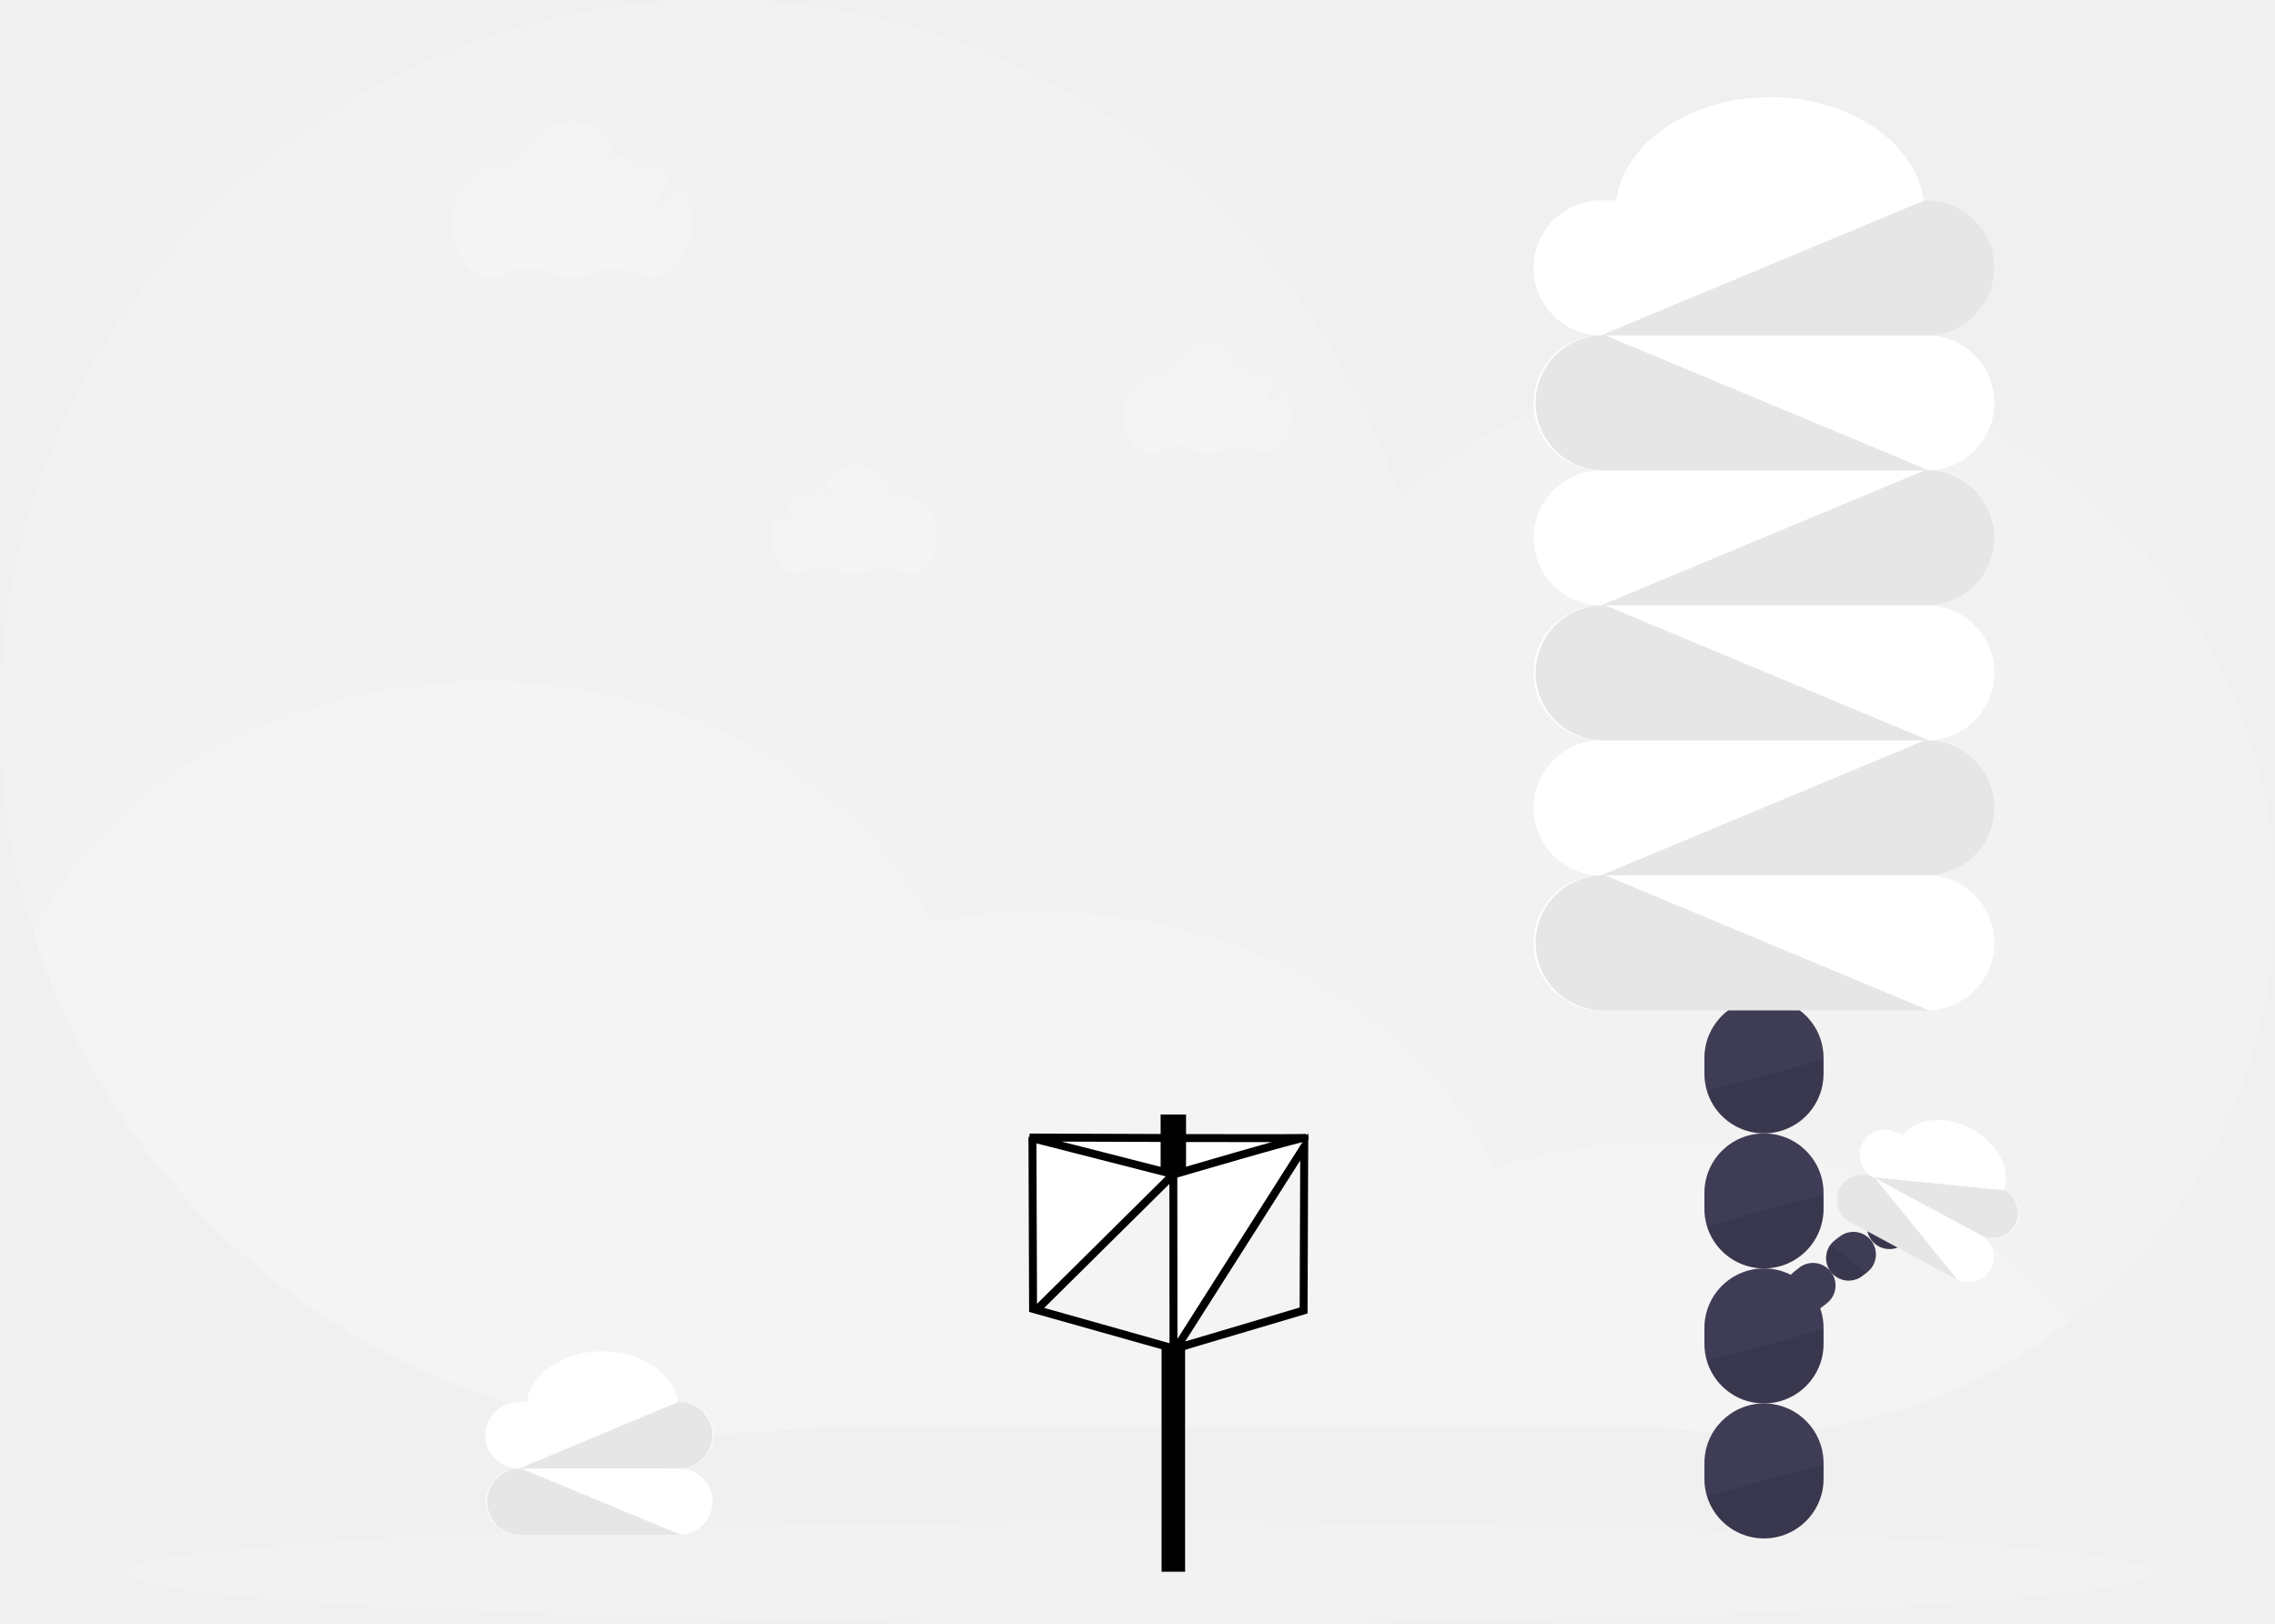
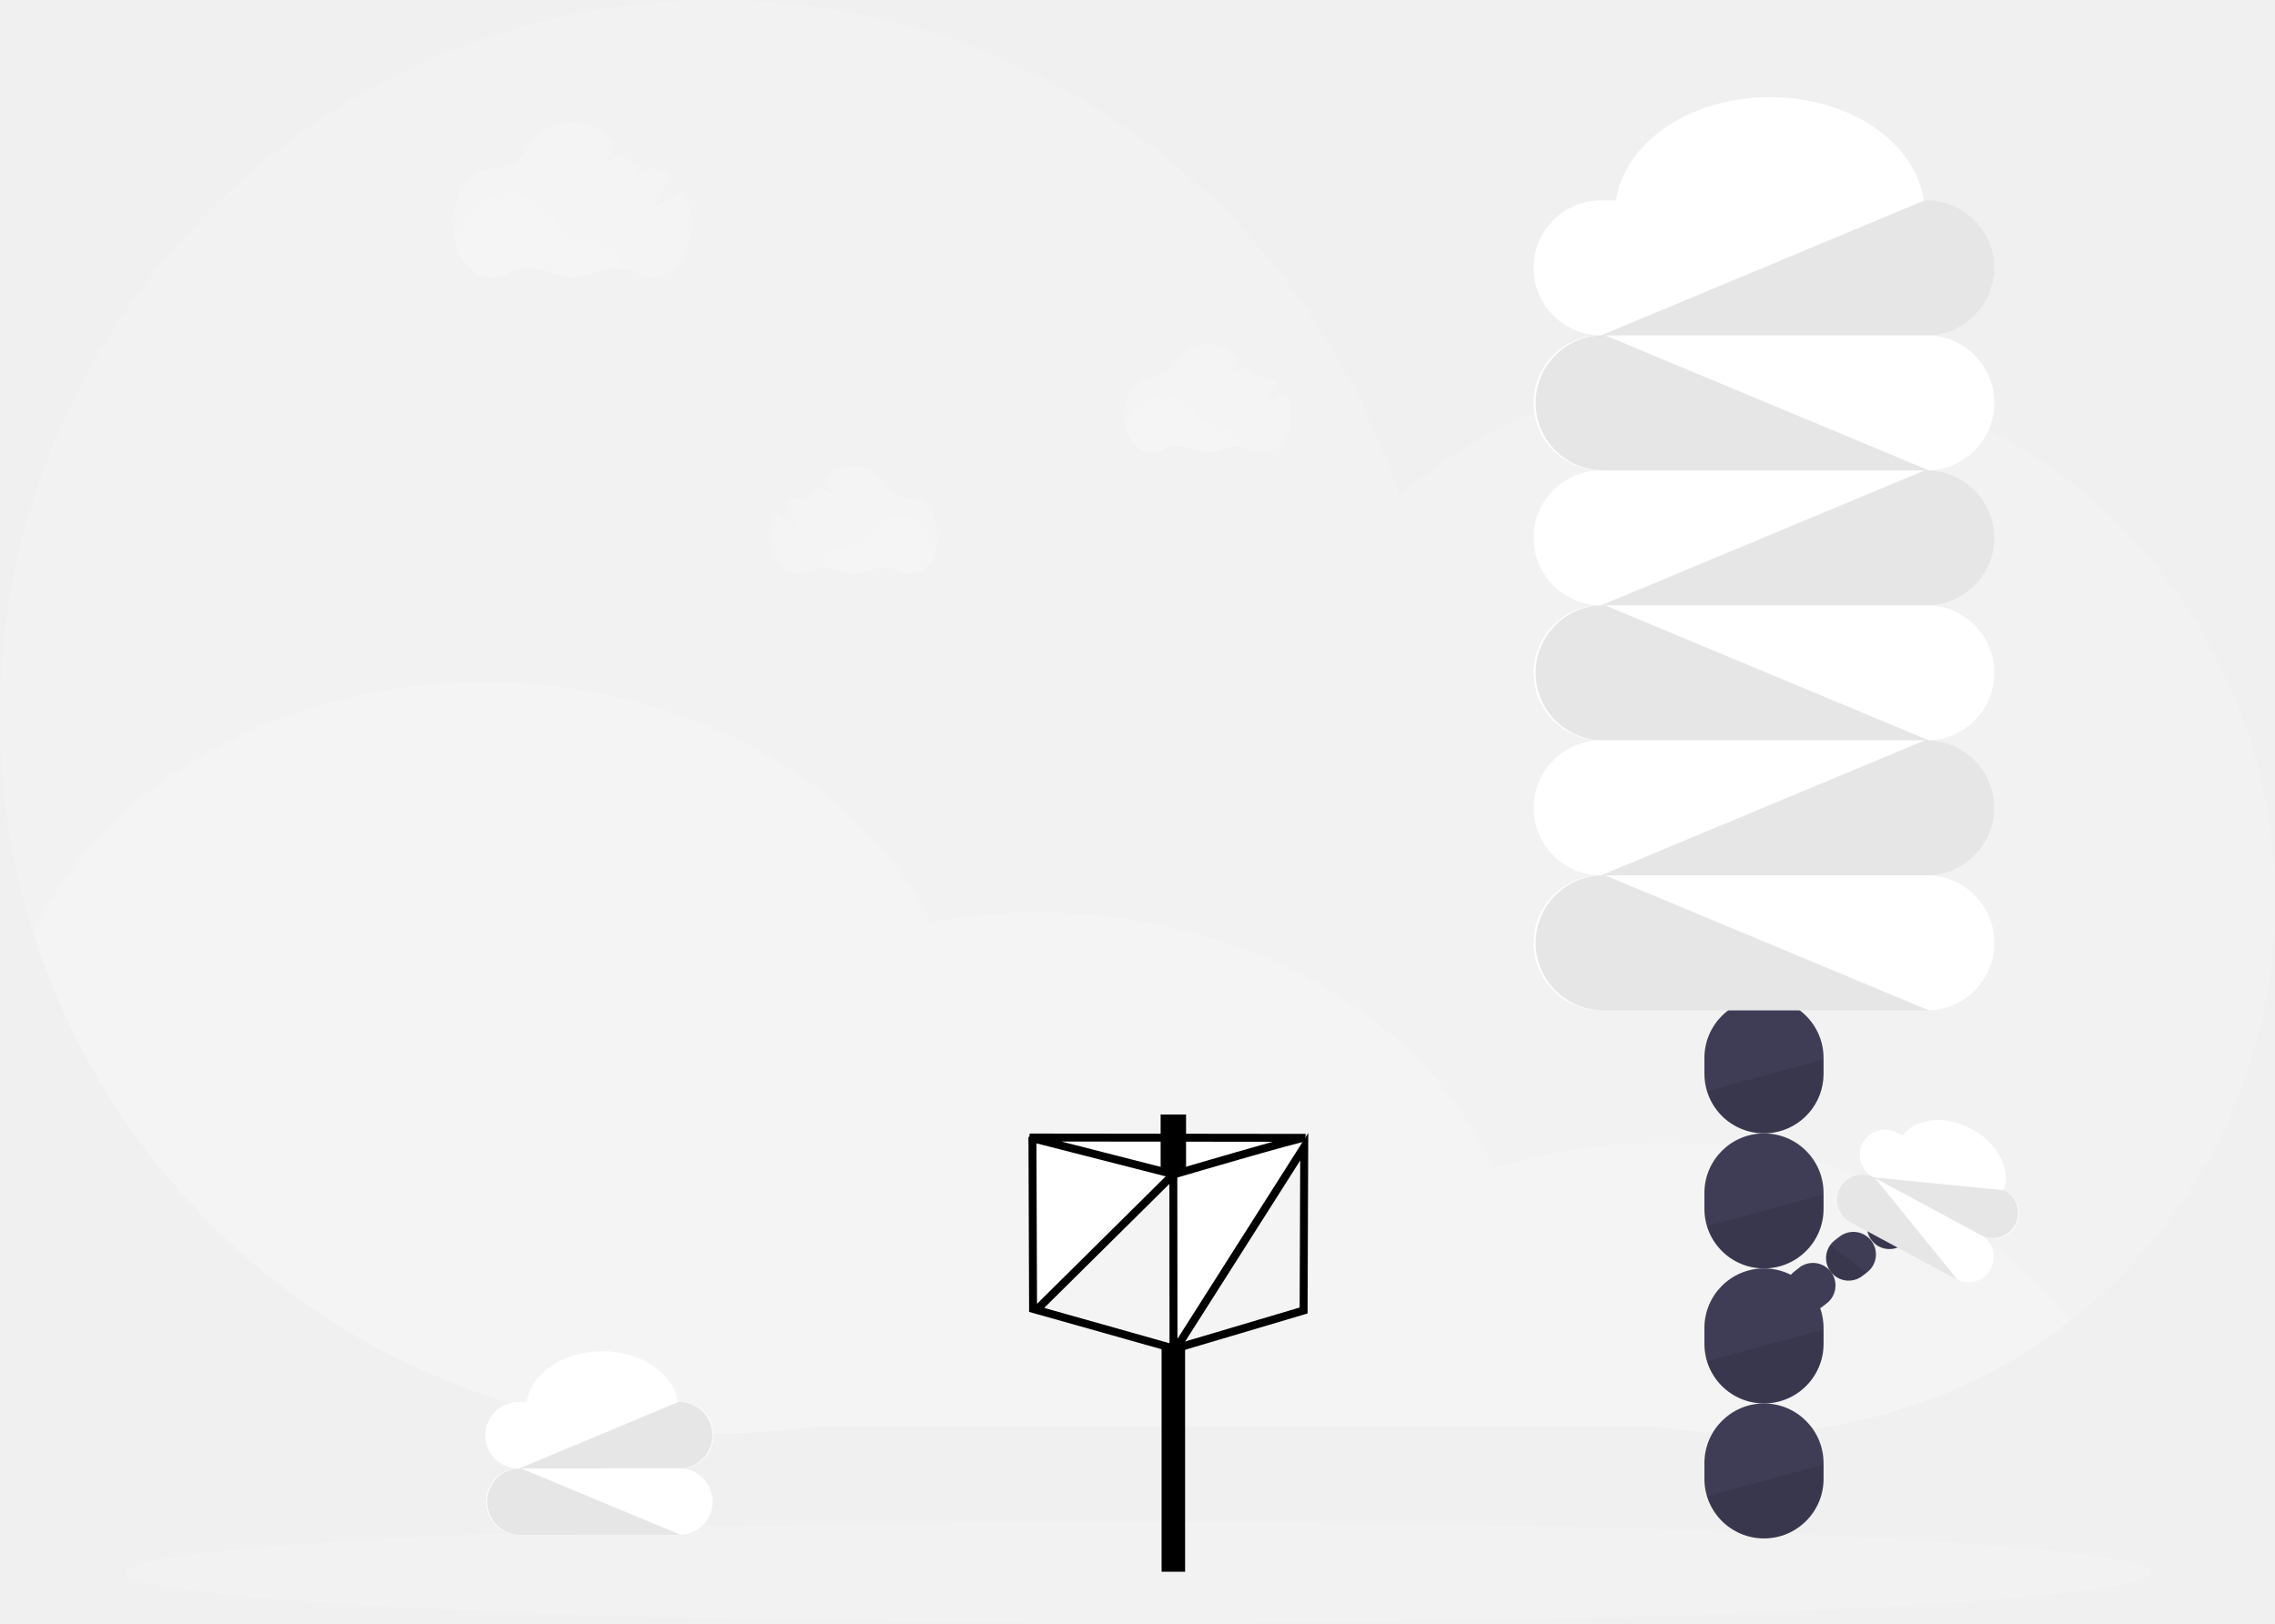
- <svg xmlns="http://www.w3.org/2000/svg" version="1.1" viewBox="0 0 1145.7 817.62" height="817.62" width="1145.7" data-name="Layer 1" id="a6f2a3fe-ee7b-4c46-9096-1e4866052bb7">
-   <defs id="defs9" />
-   <path style="opacity:0.15" id="path13" opacity="0.1" fill="#ffffff" transform="translate(-27.15 -41.19)" d="M1172.85,495.29A268.06,268.06,0,0,1,862.36,759.81H437.65a364.06,364.06,0,0,1-49.5,3.38c-161.35,0-298-105.86-344.22-251.91A360.77,360.77,0,0,1,27.15,402.19c0-199.38,161.63-361,361-361C548.72,41.19,684.78,146,731.67,291A266.84,266.84,0,0,1,905,227.39C1052.91,227.39,1172.85,347.33,1172.85,495.29Z" />
-   <path style="opacity:0.15" id="path15" opacity="0.1" fill="#ffffff" transform="translate(-27.15 -41.19)" d="M1069.94,706.36a268.31,268.31,0,0,1-207.58,53.45H437.65a364.06,364.06,0,0,1-49.5,3.38c-161.35,0-298-105.86-344.22-251.91C78.5,437.39,167.34,384.81,271.5,384.81c101.5,0,188.45,49.94,224.81,120.87a301.82,301.82,0,0,1,54.19-4.87c105.2,0,194.77,53.65,228.59,128.71a295.63,295.63,0,0,1,86.41-12.71C951.3,616.81,1026.71,652.49,1069.94,706.36Z" />
-   <ellipse style="opacity:0.15" id="ellipse17" opacity="0.1" fill="#ffffff" ry="25.5" rx="510" cy="792.12" cx="573.35" />
-   <path id="path67" opacity="0.1" fill="#ffffff" transform="translate(-27.15 -41.19)" d="M342,176.94a28.9,28.9,0,0,0-16.77,1.83,24.71,24.71,0,0,1-20.14-.05,28.26,28.26,0,0,0-23.68.46,14.64,14.64,0,0,1-6.82,1.71c-9.6,0-17.59-9.67-19.25-22.43a18.58,18.58,0,0,0,4.8-5.18c5.63-9.07,14.35-14.89,24.14-14.89s18.4,5.75,24,14.73a18.53,18.53,0,0,0,15.95,8.76h.25C332.11,161.88,338.73,168,342,176.94Z" />
-   <path style="opacity:0.15" id="path69" opacity="0.1" fill="#ffffff" transform="translate(-27.15 -41.19)" d="M371.2,136.89l-15.52,9.85,9.42-17.14a15.4,15.4,0,0,0-9.39-3.35h-.25a18.16,18.16,0,0,1-3.22-.23L347,129.35l2.26-4.1a18.68,18.68,0,0,1-9.2-7l-9.42,6,5.95-10.81c-5.51-6.61-12.93-10.67-21.09-10.67-9.79,0-18.51,5.83-24.14,14.9a18,18,0,0,1-16,8.6h-.53c-10.81,0-19.57,12.26-19.57,27.37S264,181,274.85,181a14.72,14.72,0,0,0,6.82-1.7,28.22,28.22,0,0,1,23.68-.47,24.71,24.71,0,0,0,20.14.05,28.29,28.29,0,0,1,23.48.45,14.65,14.65,0,0,0,6.74,1.67c10.81,0,19.57-12.25,19.57-27.37A34.76,34.76,0,0,0,371.2,136.89Z" />
-   <path id="path71" fill="#3f3d56" transform="translate(-27.15 -41.19)" d="M885.5,710.11v8a30,30,0,1,0,60,0v-8a30,30,0,0,0-60,0Z" />
-   <path id="path73" fill="#3f3d56" transform="translate(-27.15 -41.19)" d="M945.5,582.11v-8a30,30,0,0,0-60,0v8a29.63,29.63,0,0,0,1.29,8.67,30,30,0,0,0,58.71-8.67Z" />
-   <path id="path75" fill="#3f3d56" transform="translate(-27.15 -41.19)" d="M885.5,642.11v8a30,30,0,1,0,60,0v-8a30,30,0,0,0-60,0Z" />
-   <path id="path77" fill="#3f3d56" transform="translate(-27.15 -41.19)" d="M915.5,748.11a30.09,30.09,0,0,0-30,30v8a30,30,0,1,0,60,0v-8A30.09,30.09,0,0,0,915.5,748.11Z" />
-   <path id="path79" opacity="0.1" transform="translate(-27.15 -41.19)" d="M945.5,574.88v7.23a30,30,0,0,1-58.71,8.67Z" />
-   <path id="path81" opacity="0.1" transform="translate(-27.15 -41.19)" d="M945.5,642.88v7.23a30,30,0,0,1-58.71,8.67Z" />
-   <path id="path83" opacity="0.1" transform="translate(-27.15 -41.19)" d="M945.5,710.88v7.23a30,30,0,0,1-58.71,8.67Z" />
-   <path id="path85" opacity="0.1" transform="translate(-27.15 -41.19)" d="M945.5,778.88v7.23a30,30,0,0,1-58.71,8.67Z" />
-   <path id="path87" fill="#3f3d56" transform="translate(-27.15 -41.19)" d="M1008.13,650.62l-2.39,1.85A11.33,11.33,0,0,1,989.6,636.9a11.2,11.2,0,0,1,2.29-2.38l2.4-1.85a11.33,11.33,0,0,1,13.84,18Z" />
-   <path id="path89" fill="#3f3d56" transform="translate(-27.15 -41.19)" d="M973.94,648.36l-2.39,1.85a11.34,11.34,0,0,0,13.85,17.95l2.39-1.85a11.34,11.34,0,0,0-13.85-17.95Z" />
-   <path id="path91" fill="#3f3d56" transform="translate(-27.15 -41.19)" d="M953.6,664.06l-2.39,1.84a11.34,11.34,0,0,0,13.85,18l2.39-1.84a11.34,11.34,0,1,0-13.85-18Z" />
-   <path id="path93" fill="#3f3d56" transform="translate(-27.15 -41.19)" d="M933.26,679.75l-2.39,1.85a11.33,11.33,0,0,0,13.84,17.95l2.4-1.85a11.34,11.34,0,1,0-13.85-18Z" />
-   <path id="path95" opacity="0.1" transform="translate(-27.15 -41.19)" d="M1007.9,650.8l-2.16,1.67A11.33,11.33,0,0,1,989.6,636.9Z" />
-   <path id="path97" opacity="0.1" transform="translate(-27.15 -41.19)" d="M987.56,666.49l-2.16,1.67a11.33,11.33,0,0,1-16.14-15.56Z" />
-   <path id="path99" opacity="0.1" transform="translate(-27.15 -41.19)" d="M967.22,682.18l-2.16,1.67a11.33,11.33,0,0,1-16.15-15.56Z" />
-   <path id="path101" fill="#ffffff" transform="translate(-27.15 -41.19)" d="M997.5,278.11a34,34,0,0,1,0,68,34,34,0,0,1,0,68,34,34,0,0,1,0,68,34,34,0,0,1,0,68h-164a34,34,0,0,1,0-68,34,34,0,0,1,0-68,34,34,0,0,1,0-68,34,34,0,0,1,0-68,34,34,0,0,1,0-68,34,34,0,0,1,0-68H841c4.31-29.25,37.36-52,77.51-52s73.2,22.75,77.51,52h1.49a34,34,0,0,1,0,68,34,34,0,0,1,0,68Z" />
-   <path id="path103" opacity="0.1" transform="translate(-27.15 -41.19)" d="M1031.5,176.11a34.1,34.1,0,0,1-34,34h-164l163-68h1A34.1,34.1,0,0,1,1031.5,176.11Z" />
-   <path id="path105" opacity="0.1" transform="translate(-27.15 -41.19)" d="M800.5,244.11a34.1,34.1,0,0,0,34,34h164l-163-68h-1A34.1,34.1,0,0,0,800.5,244.11Z" />
-   <path id="path107" opacity="0.1" transform="translate(-27.15 -41.19)" d="M800.5,380.11a34.1,34.1,0,0,0,34,34h164l-163-68h-1A34.1,34.1,0,0,0,800.5,380.11Z" />
-   <path id="path109" opacity="0.1" transform="translate(-27.15 -41.19)" d="M800.5,516.11a34.1,34.1,0,0,0,34,34h164l-163-68h-1A34.1,34.1,0,0,0,800.5,516.11Z" />
-   <path id="path111" opacity="0.1" transform="translate(-27.15 -41.19)" d="M1031.5,312.11a34.1,34.1,0,0,1-34,34h-164l163-68h1A34.1,34.1,0,0,1,1031.5,312.11Z" />
-   <path id="path113" opacity="0.1" transform="translate(-27.15 -41.19)" d="M1031.5,448.11a34.1,34.1,0,0,1-34,34h-164l163-68h1A34.1,34.1,0,0,1,1031.5,448.11Z" />
-   <path id="path115" fill="#ffffff" transform="translate(-27.15 -41.19)" d="M1012.71,685.71l-54-29.07a12.71,12.71,0,0,1,12-22.39,12.72,12.72,0,1,1,12.06-22.39l2.46,1.32c6.61-8.86,21.52-10.5,34.75-3.38s20.07,20.47,16.3,30.86l.49.27a12.71,12.71,0,1,1-12,22.39,12.72,12.72,0,0,1-12.06,22.39Z" />
-   <path id="path117" opacity="0.1" transform="translate(-27.15 -41.19)" d="M1042,658.15a12.75,12.75,0,0,1-17.22,5.17l-54-29.07,65.73,6.5.33.18A12.75,12.75,0,0,1,1042,658.15Z" />
-   <path id="path119" opacity="0.1" transform="translate(-27.15 -41.19)" d="M953.87,639.59A12.76,12.76,0,0,0,959,656.82l54,29.07L971.42,634.6l-.33-.18A12.76,12.76,0,0,0,953.87,639.59Z" />
-   <path id="path121" fill="#ffffff" transform="translate(-27.15 -41.19)" d="M369.3,814.24l-80.64.08a16.72,16.72,0,0,1,0-33.44,16.72,16.72,0,1,1,0-33.43h3.69c2.1-14.38,18.34-25.58,38.08-25.6s36,11.15,38.14,25.53h.73a16.72,16.72,0,1,1,0,33.43,16.72,16.72,0,0,1,0,33.44Z" />
-   <path id="path123" opacity="0.1" transform="translate(-27.15 -41.19)" d="M386,764.07a16.76,16.76,0,0,1-16.7,16.73l-80.64.08,80.11-33.51h.49A16.77,16.77,0,0,1,386,764.07Z" />
-   <path id="path125" opacity="0.1" transform="translate(-27.15 -41.19)" d="M272.42,797.62a16.77,16.77,0,0,0,16.73,16.7l80.64-.08-80.18-33.36h-.49A16.76,16.76,0,0,0,272.42,797.62Z" />
-   <path id="path127" opacity="0.1" fill="#ffffff" transform="translate(-27.15 -41.19)" d="M654,266.42a20.32,20.32,0,0,0-11.74,1.28,17.27,17.27,0,0,1-14.1,0,19.8,19.8,0,0,0-16.58.32,10.29,10.29,0,0,1-4.77,1.2c-6.72,0-12.31-6.77-13.47-15.71a12.94,12.94,0,0,0,3.36-3.62c3.94-6.35,10-10.42,16.89-10.42s12.89,4,16.83,10.31a13,13,0,0,0,11.16,6.13h.18C647.06,255.88,651.69,260.17,654,266.42Z" />
-   <path style="opacity:0.15" id="path129" opacity="0.1" fill="#ffffff" transform="translate(-27.15 -41.19)" d="M674.42,238.39l-10.86,6.89,6.59-12a10.69,10.69,0,0,0-6.57-2.35h-.17a12,12,0,0,1-2.25-.16l-3.69,2.33,1.58-2.87a13.13,13.13,0,0,1-6.44-4.89L646,229.53l4.16-7.57c-3.85-4.62-9-7.46-14.76-7.46-6.85,0-13,4.07-16.9,10.42a12.65,12.65,0,0,1-11.17,6H607c-7.56,0-13.7,8.58-13.7,19.16s6.14,19.16,13.7,19.16a10.17,10.17,0,0,0,4.77-1.2,19.8,19.8,0,0,1,16.58-.32,17.5,17.5,0,0,0,7.09,1.52,17.29,17.29,0,0,0,7-1.49,19.79,19.79,0,0,1,16.43.32,10.24,10.24,0,0,0,4.72,1.17c7.57,0,13.7-8.58,13.7-19.16A24.35,24.35,0,0,0,674.42,238.39Z" />
-   <path id="path131" opacity="0.1" fill="#ffffff" transform="translate(-27.15 -41.19)" d="M438.62,327.42a20.32,20.32,0,0,1,11.74,1.28,17.24,17.24,0,0,0,14.09,0A19.8,19.8,0,0,1,481,329a10.32,10.32,0,0,0,4.77,1.2c6.72,0,12.32-6.77,13.48-15.71a12.79,12.79,0,0,1-3.36-3.62c-3.94-6.35-10.05-10.42-16.9-10.42s-12.88,4-16.82,10.31A13,13,0,0,1,451,316.88h-.17C445.51,316.88,440.87,321.17,438.62,327.42Z" />
-   <path style="opacity:0.15" id="path133" opacity="0.1" fill="#ffffff" transform="translate(-27.15 -41.19)" d="M418.14,299.39,429,306.28l-6.6-12a10.71,10.71,0,0,1,6.57-2.35h.18a12,12,0,0,0,2.25-.16l3.68,2.33-1.58-2.87a13.15,13.15,0,0,0,6.45-4.89l6.59,4.18L442.38,283c3.86-4.62,9.05-7.46,14.77-7.46,6.85,0,13,4.07,16.9,10.42a12.64,12.64,0,0,0,11.17,6h.36c7.57,0,13.7,8.58,13.7,19.16s-6.13,19.16-13.7,19.16a10.23,10.23,0,0,1-4.77-1.2,19.8,19.8,0,0,0-16.58-.32,17.45,17.45,0,0,1-7.08,1.52,17.22,17.22,0,0,1-7-1.49,19.81,19.81,0,0,0-16.44.32,10.21,10.21,0,0,1-4.72,1.17c-7.56,0-13.7-8.58-13.7-19.16A24.35,24.35,0,0,1,418.14,299.39Z" />
-   <path style="fill:#ffffff;fill-opacity:1;fill-rule:nonzero;stroke:none" d="m 519.94,572.671 0.32,86.639 70.959,-67.76 0.88,87.279 65.6,-104.479 z" id="path954" />
-   <path style="fill:none;stroke:#000000;stroke-width:4px;stroke-linecap:butt;stroke-linejoin:miter;stroke-miterlimit:4;stroke-dasharray:none;stroke-opacity:1" d="m 518.58,572.991 c 0,0 1.76,0 2.72,0 14.88,0.08 137.439,0.56 135.759,0.16 -1.76,-0.48 -65.84,18.4 -65.84,18.4 z" id="path956" />
-   <path style="fill:none;stroke:#000000;stroke-width:4px;stroke-linecap:butt;stroke-linejoin:miter;stroke-miterlimit:4;stroke-dasharray:none;stroke-opacity:1" d="m 519.94,572.671 0.32,86.639 71.279,20.08 64.96,-19.28 0.32,-82.479 -63.04,99.199 -2.8,0.8 -0.08,-84.559 -1.44,-0.08 -68.32,67.68" id="path958" />
-   <path style="fill:#000000;fill-opacity:1;fill-rule:nonzero;stroke:none;stroke-opacity:1;stroke-linecap:round;stroke-linejoin:round" d="m 584.5,561.391 h 12.8 v 29.52 H 584.5 Z" id="path960" />
-   <path style="fill:#000000;fill-opacity:1;fill-rule:nonzero;stroke:none" d="m 584.98,677.47 h 11.84 V 791.709 H 584.98 Z" id="path962" />
+ <svg xmlns="http://www.w3.org/2000/svg" xmlns:xlink="http://www.w3.org/1999/xlink" height="817.62" width="1145.7">
+   <style>.B{opacity:.1}.C{opacity:.15}</style>
+   <g fill="#fff">
+     <path d="M1145.7 454.1a268.06 268.06 0 0 1-310.49 264.52H410.5A364.06 364.06 0 0 1 361 722C199.65 722 63 616.14 16.78 470.1A360.77 360.77 0 0 1 0 361C0 161.62 161.63 0 361 0c160.57 0 296.63 104.8 343.52 249.8a266.84 266.84 0 0 1 173.33-63.61c147.9 0 267.85 119.94 267.85 267.9z" class="C" />
+     <path d="M1042.8 665.17a268.31 268.31 0 0 1-207.58 53.45H410.5A364.06 364.06 0 0 1 361 722C199.65 722 63 616.14 16.78 470.1c34.57-73.9 123.4-126.47 227.57-126.47 101.5 0 188.45 49.94 224.8 120.87a301.82 301.82 0 0 1 54.19-4.87c105.2 0 194.77 53.65 228.6 128.7a295.63 295.63 0 0 1 86.41-12.71c85.8 0 161.2 35.68 204.44 89.55z" class="C" />
+     <ellipse ry="25.5" rx="510" cy="792.12" cx="573.35" class="C" />
+     <path d="M314.85 135.75a28.9 28.9 0 0 0-16.77 1.83 24.71 24.71 0 0 1-20.14-.05 28.26 28.26 0 0 0-23.68.46 14.64 14.64 0 0 1-6.82 1.71c-9.6 0-17.6-9.67-19.25-22.43a18.58 18.58 0 0 0 4.8-5.18c5.63-9.07 14.35-14.9 24.14-14.9s18.4 5.75 24 14.73a18.53 18.53 0 0 0 15.95 8.76h.25c7.63 0 14.25 6.12 17.52 15.06z" class="B" />
+     <path d="M344.05 95.7l-15.52 9.85 9.42-17.14a15.4 15.4 0 0 0-9.39-3.35h-.25a18.16 18.16 0 0 1-3.22-.23l-5.24 3.33 2.26-4.1a18.68 18.68 0 0 1-9.2-7l-9.42 6 5.95-10.8c-5.5-6.6-12.93-10.67-21.1-10.67-9.8 0-18.5 5.83-24.14 14.9a18 18 0 0 1-16 8.6h-.53c-10.8 0-19.57 12.26-19.57 27.37s8.74 27.36 19.6 27.36a14.72 14.72 0 0 0 6.82-1.7 28.22 28.22 0 0 1 23.68-.47 24.71 24.71 0 0 0 20.14.05 28.29 28.29 0 0 1 23.48.45 14.65 14.65 0 0 0 6.74 1.67c10.8 0 19.57-12.25 19.57-27.37a34.76 34.76 0 0 0-4.08-16.74z" class="C" />
+   </g>
+   <g fill="#3f3d56">
+     <path d="M858.35 668.92v8c0 16.57 13.43 30 30 30s30-13.43 30-30v-8c0-16.57-13.43-30-30-30s-30 13.43-30 30zm60-128v-8c0-16.57-13.43-30-30-30s-30 13.43-30 30v8a29.63 29.63 0 0 0 1.29 8.67c4.312 14.224 18.4 23.147 33.093 20.976s25.6-14.782 25.617-29.646z" />
+     <path d="M858.35 600.92v8c0 16.57 13.43 30 30 30s30-13.43 30-30v-8c0-16.57-13.43-30-30-30s-30 13.43-30 30zm30 106c-16.548.05-29.95 13.452-30 30v8c0 16.57 13.43 30 30 30s30-13.43 30-30v-8c-.05-16.548-13.452-29.95-30-30z" />
+   </g>
+   <use xlink:href="#B" class="B" />
+   <use xlink:href="#B" y="68" class="B" />
+   <use xlink:href="#B" y="136" class="B" />
+   <use xlink:href="#B" y="204" class="B" />
+   <g fill="#3f3d56">
+     <path d="M980.98 609.43l-2.4 1.85a11.33 11.33 0 0 1-16.14-15.57 11.2 11.2 0 0 1 2.29-2.38l2.4-1.85c4.97-3.822 12.098-2.89 15.92 2.08s2.89 12.098-2.08 15.92z" />
+     <path d="M946.8 607.17l-2.4 1.85c-4.766 3.882-5.57 10.854-1.816 15.72s10.703 5.855 15.666 2.23l2.4-1.85c4.766-3.882 5.57-10.854 1.816-15.72s-10.703-5.855-15.666-2.23z" />
+     <path d="M926.45 622.87l-2.4 1.84a11.36 11.36 0 0 0-2.075 15.925 11.36 11.36 0 0 0 15.925 2.075l2.4-1.84a11.36 11.36 0 0 0 2.075-15.925 11.36 11.36 0 0 0-15.925-2.075z" />
+     <path d="M906.1 638.56l-2.4 1.85c-4.957 3.822-5.877 10.938-2.055 15.895s10.938 5.877 15.895 2.055l2.4-1.85a11.36 11.36 0 0 0 2.075-15.925 11.36 11.36 0 0 0-15.925-2.075z" />
+   </g>
+   <path d="M980.75 609.6l-2.16 1.67a11.33 11.33 0 0 1-16.14-15.57zm-20.35 15.7l-2.16 1.67a11.33 11.33 0 0 1-16.14-15.56zM940.07 641l-2.16 1.67a11.33 11.33 0 0 1-16.15-15.56z" class="B" />
+   <path fill="#fff" d="M970.35 236.92c18.778 0 34 15.222 34 34s-15.222 34-34 34c18.778 0 34 15.222 34 34s-15.222 34-34 34c18.778 0 34 15.222 34 34s-15.222 34-34 34c18.778 0 34 15.222 34 34s-15.222 34-34 34h-164c-18.778 0-34-15.222-34-34s15.222-34 34-34c-18.778 0-34-15.222-34-34s15.222-34 34-34c-18.778 0-34-15.222-34-34s15.222-34 34-34c-18.778 0-34-15.222-34-34s15.222-34 34-34c-18.778 0-34-15.222-34-34s15.222-34 34-34c-18.778 0-34-15.222-34-34s15.222-34 34-34h7.5c4.3-29.25 37.36-52 77.5-52s73.2 22.75 77.5 52h1.5c18.778 0 34 15.222 34 34s-15.222 34-34 34c18.778 0 34 15.222 34 34s-15.222 34-34 34z" />
+   <use xlink:href="#C" class="B" />
+   <use xlink:href="#D" class="B" />
+   <use xlink:href="#D" y="136" class="B" />
+   <use xlink:href="#D" y="272" class="B" />
+   <use xlink:href="#C" y="136" class="B" />
+   <use xlink:href="#C" y="272" class="B" />
+   <path fill="#fff" d="M985.56 644.52l-54-29.07c-5.905-3.45-8.023-10.952-4.793-16.98s10.65-8.418 16.793-5.41a12.72 12.72 0 0 1-.85-22.233 12.72 12.72 0 0 1 12.91-.157l2.46 1.32c6.6-8.86 21.52-10.5 34.75-3.38s20.07 20.47 16.3 30.86l.5.27a12.71 12.71 0 0 1 .977 22.296 12.71 12.71 0 0 1-12.977.094c5.984 3.427 8.148 11 4.877 17.07s-10.783 8.43-16.937 5.32z" />
+   <path d="M1014.85 616.96c-3.34 6.166-11.035 8.476-17.22 5.17l-54-29.07 65.73 6.5.33.18c6.162 3.345 8.467 11.038 5.16 17.22z" class="B" />
+   <path d="M926.72 598.4c-3.313 6.177-1.022 13.87 5.13 17.23l54 29.07-41.58-51.3-.33-.18c-6.186-3.3-13.875-.99-17.22 5.17z" class="B" />
+   <path fill="#fff" d="M342.15 773.05l-80.64.08c-9.234 0-16.72-7.486-16.72-16.72s7.486-16.72 16.72-16.72a16.72 16.72 0 0 1-14.82-25.193 16.72 16.72 0 0 1 14.82-8.237h3.7c2.1-14.38 18.34-25.58 38.08-25.6s36 11.15 38.14 25.53h.73a16.72 16.72 0 0 1 14.82 25.193 16.72 16.72 0 0 1-14.82 8.237c9.234 0 16.72 7.486 16.72 16.72s-7.486 16.72-16.72 16.72z" />
+   <path d="M358.85 722.88c-.016 9.22-7.48 16.697-16.7 16.73l-80.64.08 80.1-33.5h.5c9.223.016 16.702 7.477 16.74 16.7z" class="B" />
+   <path d="M245.27 756.43c.038 9.22 7.51 16.678 16.73 16.7l80.64-.08-80.18-33.36h-.5c-9.225.033-16.69 7.515-16.7 16.74z" class="B" />
+   <g fill="#fff">
+     <path d="M626.85 225.23a20.32 20.32 0 0 0-11.74 1.28 17.27 17.27 0 0 1-14.1 0 19.8 19.8 0 0 0-16.58.32 10.29 10.29 0 0 1-4.77 1.2c-6.72 0-12.3-6.77-13.47-15.7a12.94 12.94 0 0 0 3.36-3.62c3.94-6.35 10-10.42 16.9-10.42s12.9 4 16.83 10.3a13 13 0 0 0 11.16 6.13h.18c5.3-.03 9.93 4.26 12.24 10.5z" class="B" />
+     <path d="M647.27 197.2l-10.86 6.9 6.6-12a10.69 10.69 0 0 0-6.57-2.35h-.17a12 12 0 0 1-2.25-.16l-3.7 2.33 1.58-2.87a13.13 13.13 0 0 1-6.44-4.89l-6.6 4.2 4.16-7.57c-3.85-4.62-9-7.46-14.76-7.46-6.85 0-13 4.07-16.9 10.42a12.65 12.65 0 0 1-11.17 6h-.33c-7.56 0-13.7 8.58-13.7 19.16s6.14 19.16 13.7 19.16a10.17 10.17 0 0 0 4.77-1.2 19.8 19.8 0 0 1 16.58-.32 17.5 17.5 0 0 0 7.09 1.52 17.29 17.29 0 0 0 7-1.49 19.79 19.79 0 0 1 16.43.32 10.24 10.24 0 0 0 4.72 1.17c7.57 0 13.7-8.58 13.7-19.16a24.35 24.35 0 0 0-2.87-11.69z" class="C" />
+     <path d="M411.47 286.23a20.32 20.32 0 0 1 11.74 1.28 17.24 17.24 0 0 0 14.09 0 19.8 19.8 0 0 1 16.55.3 10.32 10.32 0 0 0 4.77 1.2c6.72 0 12.32-6.77 13.48-15.7a12.79 12.79 0 0 1-3.36-3.62c-3.94-6.35-10.05-10.42-16.9-10.42s-12.88 4-16.82 10.3a13 13 0 0 1-11.17 6.12h-.17c-5.32 0-9.96 4.3-12.2 10.54z" class="B" />
+     <path d="M391 258.2l10.86 6.9-6.6-12a10.71 10.71 0 0 1 6.57-2.35h.18a12 12 0 0 0 2.25-.16l3.68 2.33-1.58-2.87a13.15 13.15 0 0 0 6.45-4.89l6.6 4.18-4.16-7.52c3.86-4.62 9.05-7.46 14.77-7.46 6.85 0 13 4.07 16.9 10.42a12.64 12.64 0 0 0 11.17 6h.36c7.57 0 13.7 8.58 13.7 19.16s-6.13 19.16-13.7 19.16a10.23 10.23 0 0 1-4.77-1.2 19.8 19.8 0 0 0-16.58-.32 17.45 17.45 0 0 1-7.08 1.52 17.22 17.22 0 0 1-7-1.49 19.81 19.81 0 0 0-16.44.32 10.21 10.21 0 0 1-4.72 1.17c-7.56 0-13.7-8.58-13.7-19.16a24.35 24.35 0 0 1 2.85-11.73z" class="C" />
+     <path d="M519.94 572.67l.32 86.64 70.96-67.76.88 87.28 65.6-104.48z" />
+   </g>
+   <g fill="none" stroke="#000" stroke-width="4">
+     <path d="M518.58 572.99h2.72l135.76.16c-1.76-.48-65.84 18.4-65.84 18.4z" />
+     <path d="M519.94 572.67l.32 86.64 71.28 20.08 64.96-19.28.32-82.48-63.04 99.2-2.8.8-.08-84.56-1.44-.08-68.32 67.68" />
+   </g>
+   <path d="M584.5 561.4h12.8v29.52h-12.8zm.48 116.08h11.84V791.7h-11.84z" />
+   <defs>
+     <path id="B" d="M918.35 533.7v7.23c-.016 14.863-10.913 27.474-25.617 29.646s-28.78-6.75-33.093-20.976z" />
+     <path id="C" d="M1004.35 134.92c-.055 18.755-15.245 33.945-34 34h-164l163-68h1c18.755.055 33.945 15.245 34 34z" />
+     <path id="D" d="M773.35 202.92c.055 18.755 15.245 33.945 34 34h164l-163-68h-1c-18.755.055-33.945 15.245-34 34z" />
+   </defs>
</svg>
